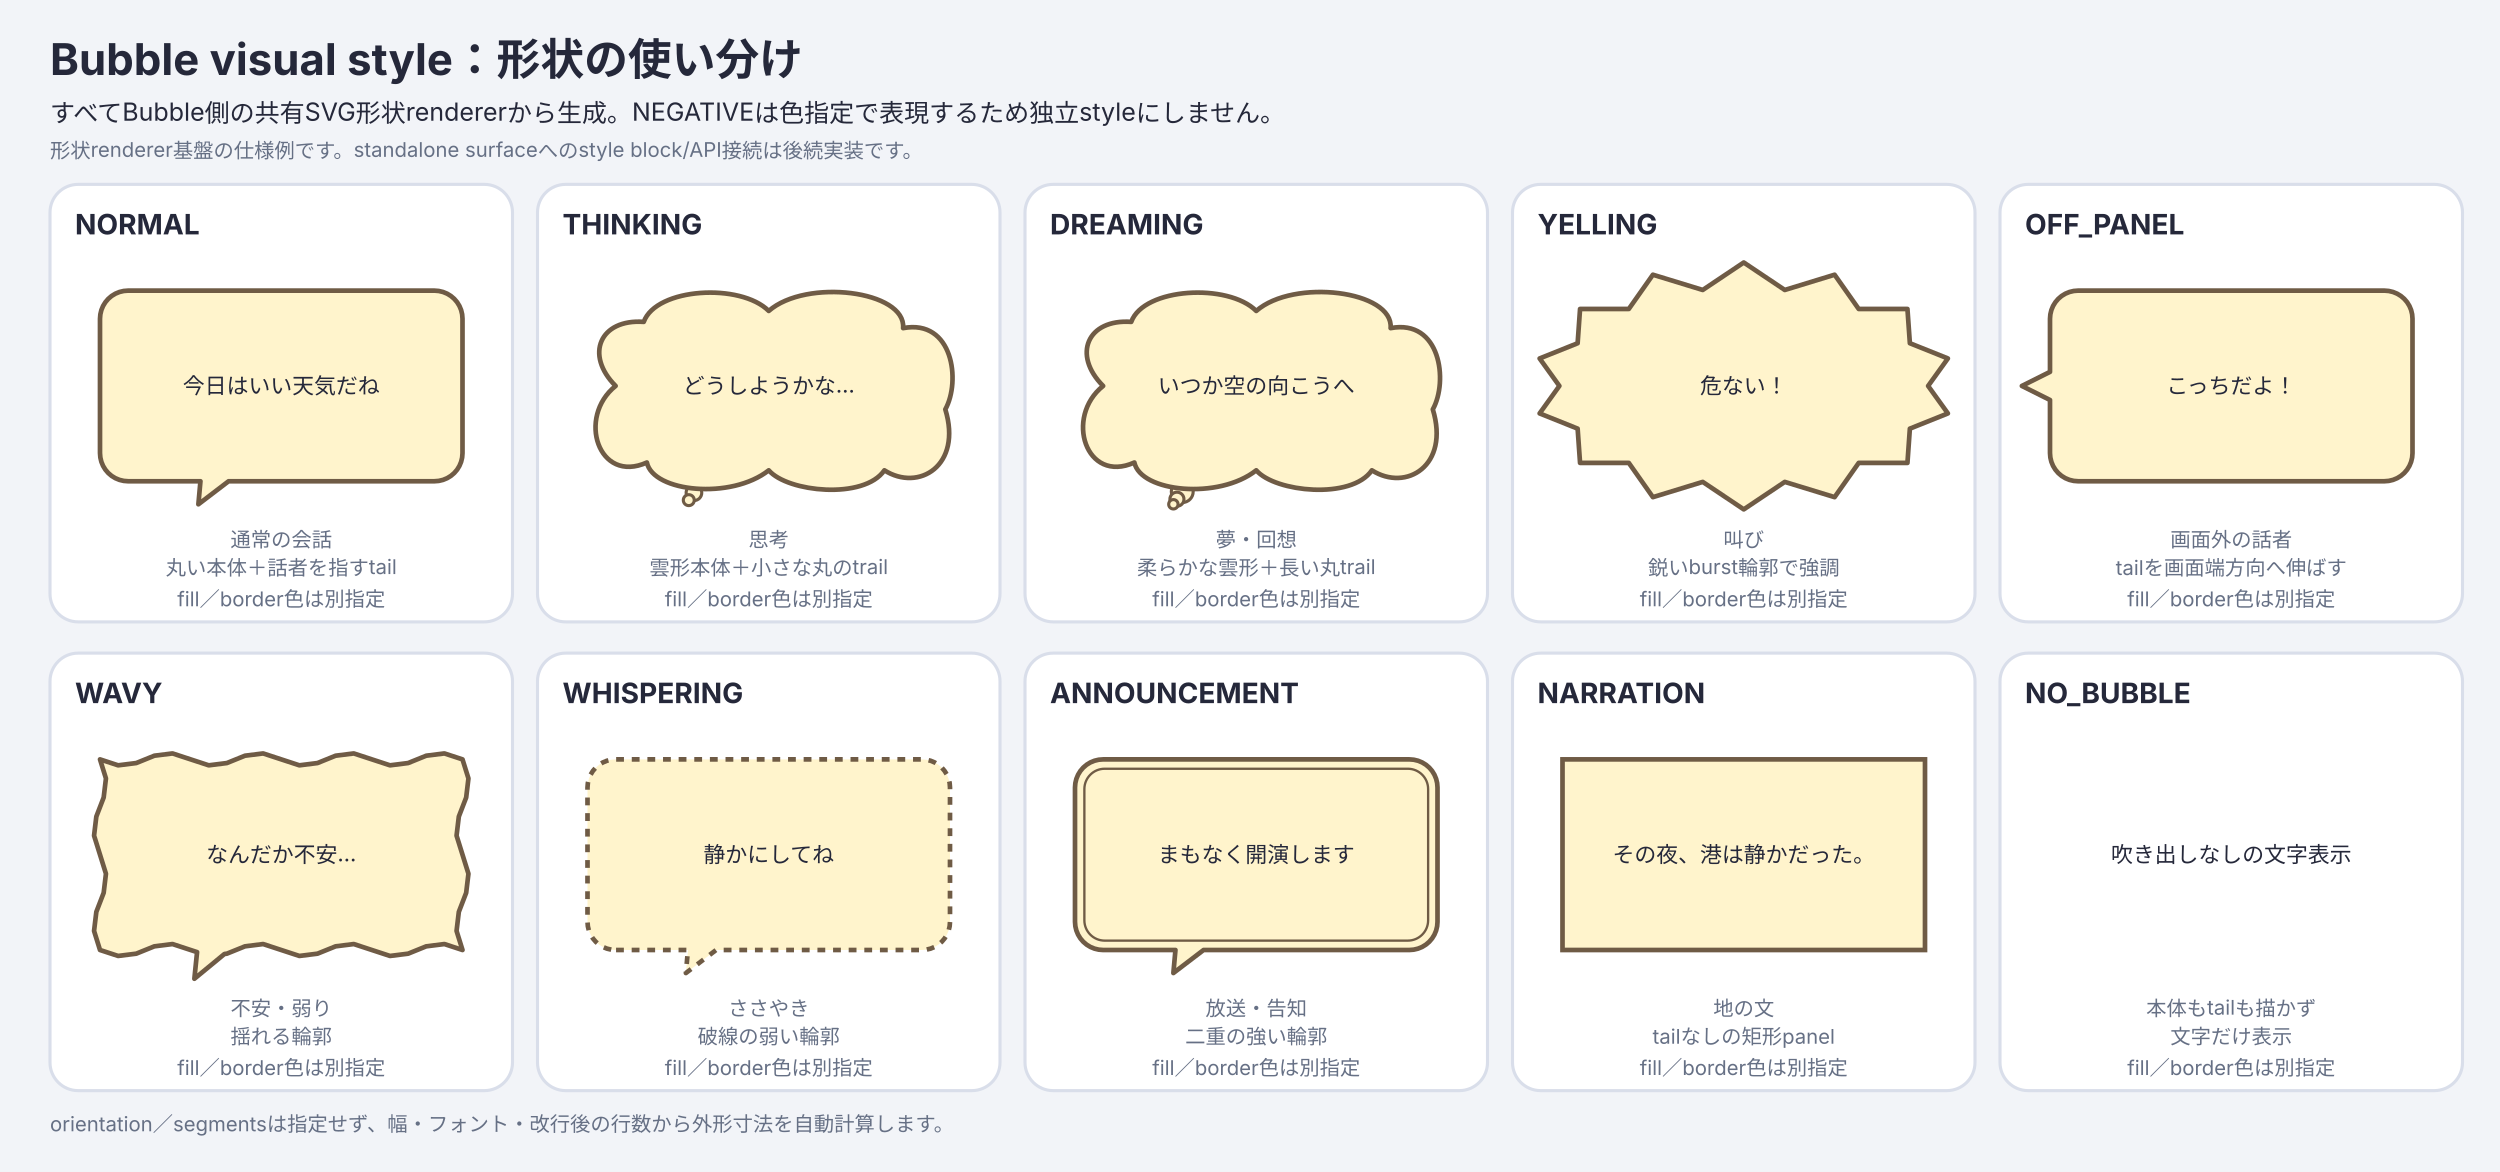
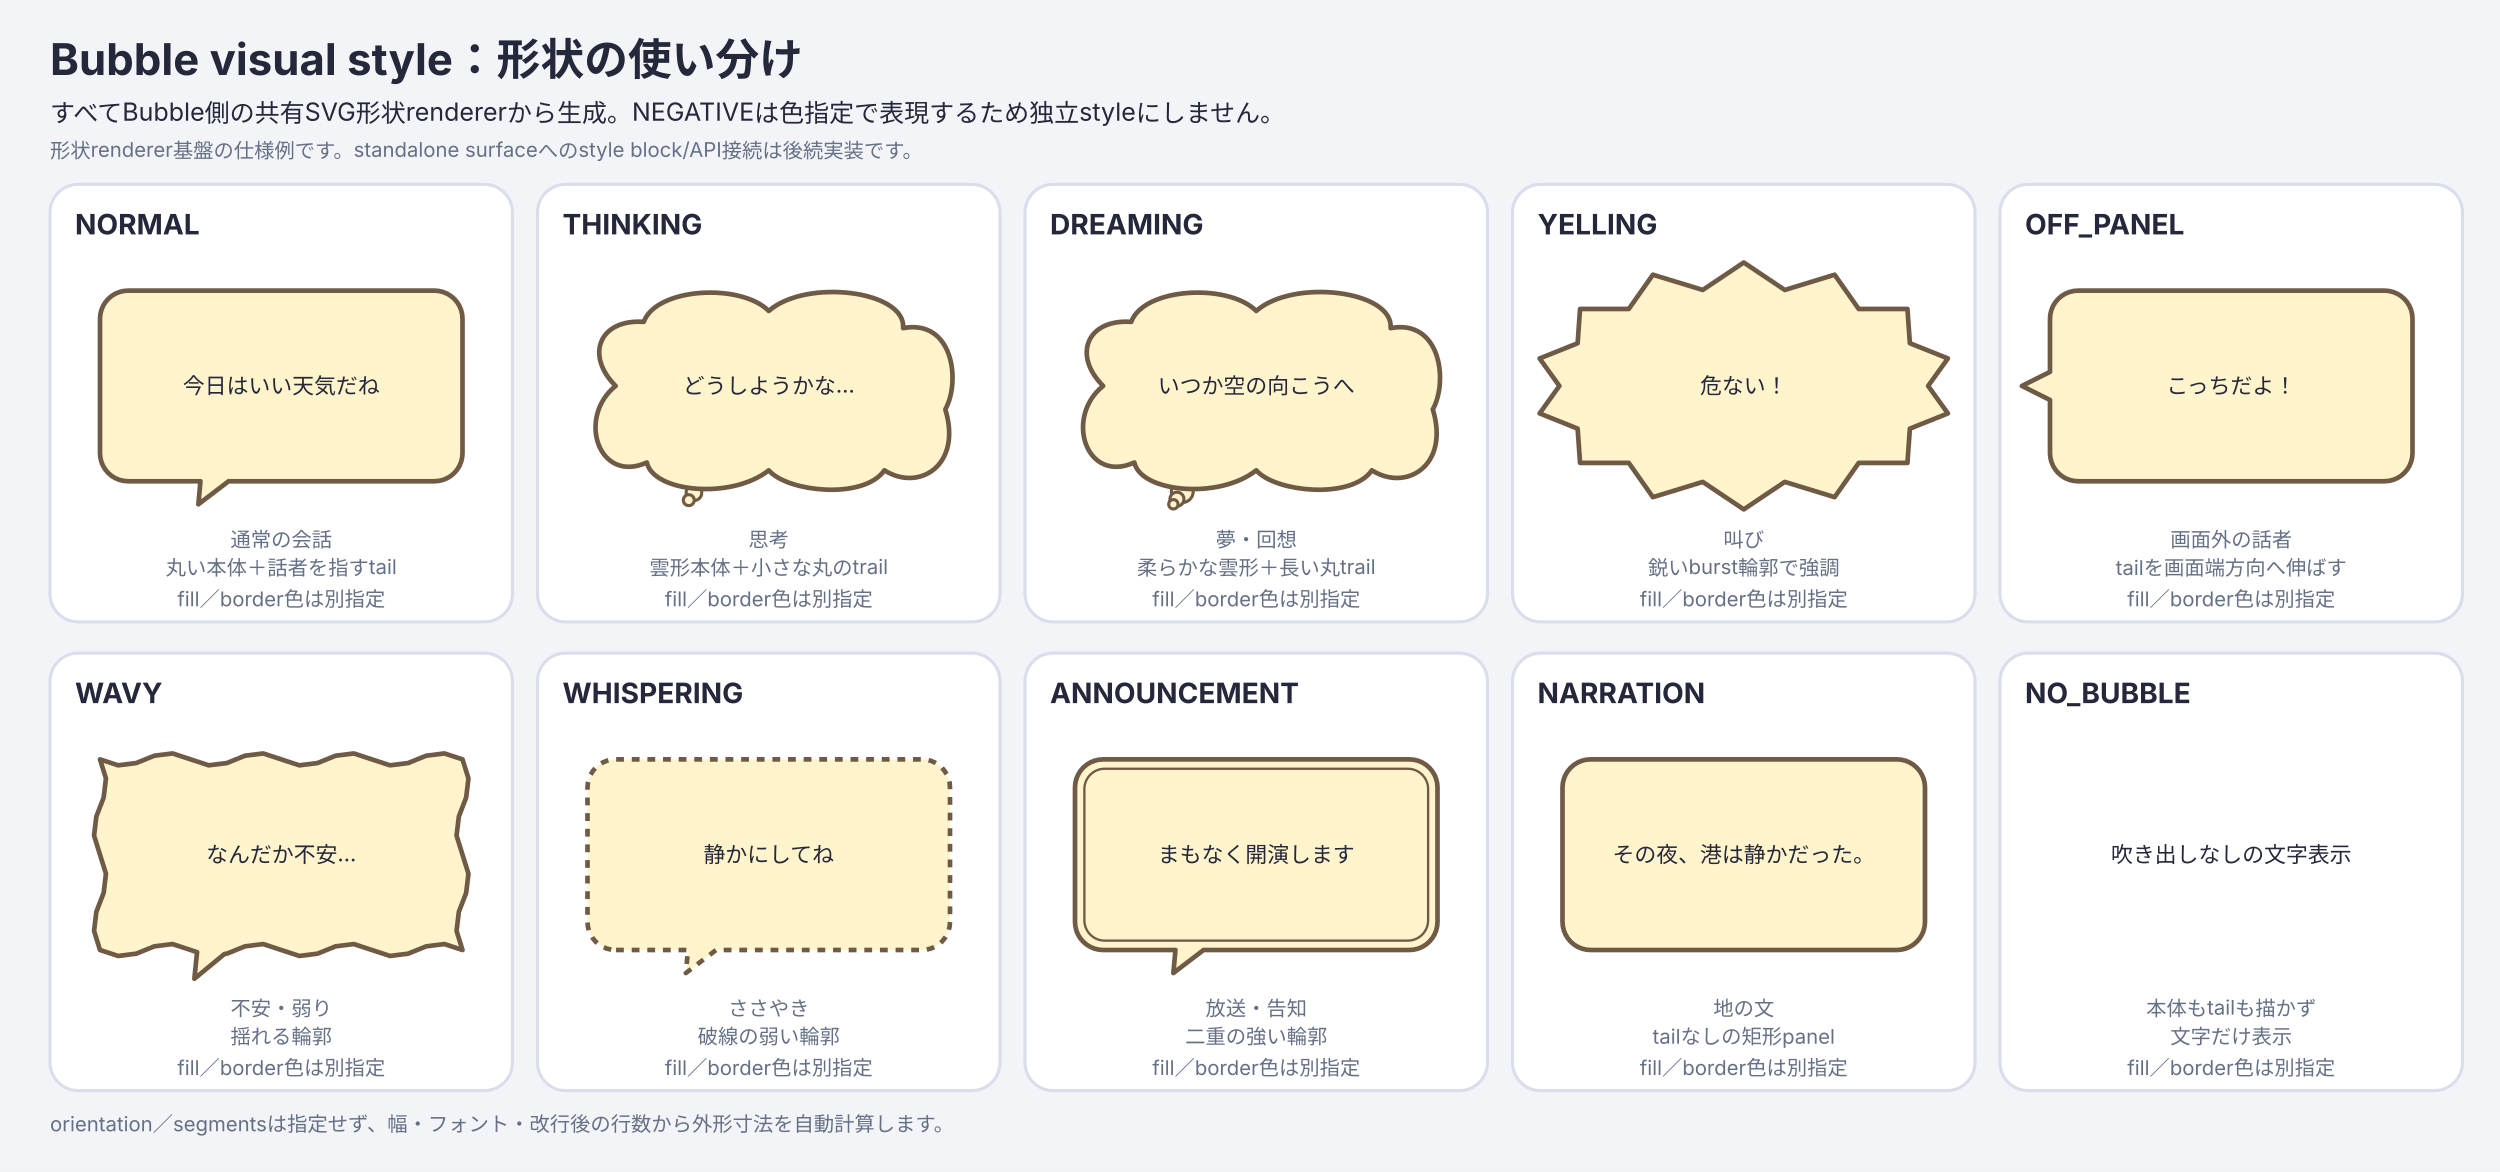
<svg xmlns="http://www.w3.org/2000/svg" width="1600" height="750" viewBox="0 0 1600 750" role="img" aria-labelledby="title description">
  <style>
    text { font-family: -apple-system, BlinkMacSystemFont, "Hiragino Sans", "Noto Sans JP", sans-serif; }
    .heading { fill: #25283a; font-size: 28px; font-weight: 700; }
    .subheading { fill: #25283a; font-size: 20px; font-weight: 700; }
    .body { fill: #25283a; font-size: 16px; }
    .small { fill: #667085; font-size: 13px; }
    .block-text { fill: #ffffff; font-size: 13px; font-weight: 600; }
    .input-text { fill: #25283a; font-size: 13px; font-weight: 500; }
  </style>
  <rect width="1600" height="750" fill="#f2f4f8" />
  <text x="32" y="48" class="heading">Bubble visual style：形状の使い分け</text>
  <text x="32" y="78" class="body">すべてBubble側の共有SVG形状rendererから生成。NEGATIVEは色指定で表現するため独立styleにしません。</text>
  <text x="32" y="101" class="small">形状renderer基盤の仕様例です。standalone surfaceへのstyle block/API接続は後続実装です。</text>
  <g data-style-gallery-card="NORMAL">
    <rect x="32" y="118" width="296" height="280" rx="18" fill="#ffffff" stroke="#d9deea" stroke-width="2" />
    <text x="48" y="150" style="fill:#25283a;font-size:18px;font-weight:700">NORMAL</text>
    <svg x="40" y="162" width="280" height="170" viewBox="0 0 280 170" data-bubble-renderer="canonical" data-bubble-style="NORMAL" overflow="visible">
      <path d="M 39.184 145.778 L 36.438 145.119 L 33.828 144.038 L 31.42 142.562 L 29.272 140.728 L 27.438 138.58 L 25.962 136.172 L 24.881 133.562 L 24.222 130.816 L 24 128 L 24 42 L 24.222 39.184 L 24.881 36.438 L 25.962 33.828 L 27.438 31.42 L 29.272 29.272 L 31.42 27.438 L 33.828 25.962 L 36.438 24.881 L 39.184 24.222 L 42 24 L 238 24 L 240.816 24.222 L 243.562 24.881 L 246.172 25.962 L 248.58 27.438 L 250.728 29.272 L 252.562 31.42 L 254.038 33.828 L 255.119 36.438 L 255.778 39.184 L 256 42 L 256 128 L 255.778 130.816 L 255.119 133.562 L 254.038 136.172 L 252.562 138.58 L 250.728 140.728 L 248.58 142.562 L 246.172 144.038 L 243.562 145.119 L 240.816 145.778 L 238 146 L 106.287 146 L 86.963 160.745 L 88.287 146 L 42 146 Z" fill="#fff4cc" stroke="#6f5b45" stroke-width="3" stroke-linejoin="round" data-boolean-operation="union" data-tail-base-on-border="true" />
      <text x="140" y="89.9" text-anchor="middle" fill="#25283a" font-family="Noto Sans JP, sans-serif" font-size="14">今日はいい天気だね</text>
    </svg>
    <text x="180" y="350" text-anchor="middle" class="small">通常の会話</text>
    <text x="180" y="368" text-anchor="middle" class="small">丸い本体＋話者を指すtail</text>
    <text x="180" y="388" text-anchor="middle" class="small">fill／border色は別指定</text>
  </g>
  <g data-style-gallery-card="THINKING">
    <rect x="344" y="118" width="296" height="280" rx="18" fill="#ffffff" stroke="#d9deea" stroke-width="2" />
    <text x="360" y="150" style="fill:#25283a;font-size:18px;font-weight:700">THINKING</text>
    <svg x="352" y="162" width="280" height="170" viewBox="0 0 280 170" data-bubble-renderer="canonical" data-bubble-style="THINKING" overflow="visible">
      <circle cx="92.125" cy="153.372" r="5" fill="#fff4cc" stroke="#6f5b45" stroke-width="2" />
      <circle cx="88.821" cy="158.091" r="3.5" fill="#fff4cc" stroke="#6f5b45" stroke-width="2" />
-       <path d="M 42 85     C 22 65, 32 42, 60 44     C 68 22, 122 19, 140 37     C 164 16, 228 24, 226 48     C 258 42, 263 82, 253 100     C 264 136, 236 153, 214 139     C 201 158, 152 153, 140 139     C 116 158, 66 153, 62 134     C 31 148, 17 105, 42 85 Z" fill="#fff4cc" stroke="#6f5b45" stroke-width="3" stroke-linejoin="round" />
+       <g transform="translate(0 0) scale(1)">
+         <path d="M 42 85     C 22 65, 32 42, 60 44     C 68 22, 122 19, 140 37     C 164 16, 228 24, 226 48     C 258 42, 263 82, 253 100     C 264 136, 236 153, 214 139     C 201 158, 152 153, 140 139     C 116 158, 66 153, 62 134     C 31 148, 17 105, 42 85 Z" fill="#fff4cc" stroke="#6f5b45" stroke-width="3" stroke-linejoin="round" />
+       </g>
      <text x="140" y="89.9" text-anchor="middle" fill="#25283a" font-family="Noto Sans JP, sans-serif" font-size="14">どうしようかな…</text>
    </svg>
    <text x="492" y="350" text-anchor="middle" class="small">思考</text>
    <text x="492" y="368" text-anchor="middle" class="small">雲形本体＋小さな丸のtrail</text>
    <text x="492" y="388" text-anchor="middle" class="small">fill／border色は別指定</text>
  </g>
  <g data-style-gallery-card="DREAMING">
    <rect x="656" y="118" width="296" height="280" rx="18" fill="#ffffff" stroke="#d9deea" stroke-width="2" />
    <text x="672" y="150" style="fill:#25283a;font-size:18px;font-weight:700">DREAMING</text>
    <svg x="664" y="162" width="280" height="170" viewBox="0 0 280 170" data-bubble-renderer="canonical" data-bubble-style="DREAMING" overflow="visible">
      <circle cx="92.641" cy="152.635" r="7" fill="#fff4cc" stroke="#6f5b45" stroke-width="2" />
      <circle cx="89.234" cy="157.501" r="4.5" fill="#fff4cc" stroke="#6f5b45" stroke-width="2" />
      <circle cx="86.963" cy="160.745" r="3" fill="#fff4cc" stroke="#6f5b45" stroke-width="2" />
-       <path d="M 42 85     C 22 65, 32 42, 60 44     C 68 22, 122 19, 140 37     C 164 16, 228 24, 226 48     C 258 42, 263 82, 253 100     C 264 136, 236 153, 214 139     C 201 158, 152 153, 140 139     C 116 158, 66 153, 62 134     C 31 148, 17 105, 42 85 Z" fill="#fff4cc" stroke="#6f5b45" stroke-width="3" stroke-linejoin="round" />
+       <g transform="translate(0 0) scale(1)">
+         <path d="M 42 85     C 22 65, 32 42, 60 44     C 68 22, 122 19, 140 37     C 164 16, 228 24, 226 48     C 258 42, 263 82, 253 100     C 264 136, 236 153, 214 139     C 201 158, 152 153, 140 139     C 116 158, 66 153, 62 134     C 31 148, 17 105, 42 85 Z" fill="#fff4cc" stroke="#6f5b45" stroke-width="3" stroke-linejoin="round" />
+       </g>
      <text x="140" y="89.9" text-anchor="middle" fill="#25283a" font-family="Noto Sans JP, sans-serif" font-size="14">いつか空の向こうへ</text>
    </svg>
    <text x="804" y="350" text-anchor="middle" class="small">夢・回想</text>
    <text x="804" y="368" text-anchor="middle" class="small">柔らかな雲形＋長い丸trail</text>
    <text x="804" y="388" text-anchor="middle" class="small">fill／border色は別指定</text>
  </g>
  <g data-style-gallery-card="YELLING">
    <rect x="968" y="118" width="296" height="280" rx="18" fill="#ffffff" stroke="#d9deea" stroke-width="2" />
    <text x="984" y="150" style="fill:#25283a;font-size:18px;font-weight:700">YELLING</text>
    <svg x="976" y="162" width="280" height="170" viewBox="0 0 280 170" data-bubble-renderer="canonical" data-bubble-style="YELLING" overflow="visible">
      <path d="M 166.257 23.579 L 198.14 13.823 L 213.572 35.745 L 244.765 35.744 L 246.314 57.665 L 270.64 67.421 L 258 85 L 270.64 102.579 L 246.314 112.335 L 244.765 134.256 L 213.572 134.255 L 198.14 156.177 L 166.257 146.421 L 140 164 L 113.743 146.421 L 81.86 156.177 L 66.428 134.255 L 35.235 134.256 L 33.686 112.335 L 9.36 102.579 L 22 85 L 9.36 67.421 L 33.686 57.665 L 35.235 35.744 L 66.428 35.745 L 81.86 13.823 L 113.743 23.579 L 140 6 Z" fill="#fff4cc" stroke="#6f5b45" stroke-width="3" stroke-linejoin="round" data-boolean-operation="union" data-tail-base-on-border="true" />
      <text x="140" y="89.9" text-anchor="middle" fill="#25283a" font-family="Noto Sans JP, sans-serif" font-size="14">危ない！</text>
    </svg>
    <text x="1116" y="350" text-anchor="middle" class="small">叫び</text>
    <text x="1116" y="368" text-anchor="middle" class="small">鋭いburst輪郭で強調</text>
    <text x="1116" y="388" text-anchor="middle" class="small">fill／border色は別指定</text>
  </g>
  <g data-style-gallery-card="OFF_PANEL">
    <rect x="1280" y="118" width="296" height="280" rx="18" fill="#ffffff" stroke="#d9deea" stroke-width="2" />
    <text x="1296" y="150" style="fill:#25283a;font-size:18px;font-weight:700">OFF_PANEL</text>
    <svg x="1288" y="162" width="280" height="170" viewBox="0 0 280 170" data-bubble-renderer="canonical" data-bubble-style="OFF_PANEL" overflow="visible">
      <path d="M 24 76 L 24 42 L 24.222 39.184 L 24.881 36.438 L 25.962 33.828 L 27.438 31.42 L 29.272 29.272 L 31.42 27.438 L 33.828 25.962 L 36.438 24.881 L 39.184 24.222 L 42 24 L 238 24 L 240.816 24.222 L 243.562 24.881 L 246.172 25.962 L 248.58 27.438 L 250.728 29.272 L 252.562 31.42 L 254.038 33.828 L 255.119 36.438 L 255.778 39.184 L 256 42 L 256 128 L 255.778 130.816 L 255.119 133.562 L 254.038 136.172 L 252.562 138.58 L 250.728 140.728 L 248.58 142.562 L 246.172 144.038 L 243.562 145.119 L 240.816 145.778 L 238 146 L 42 146 L 39.184 145.778 L 36.438 145.119 L 33.828 144.038 L 31.42 142.562 L 29.272 140.728 L 27.438 138.58 L 25.962 136.172 L 24.881 133.562 L 24.222 130.816 L 24 128 L 24 94 L 6 85 Z" fill="#fff4cc" stroke="#6f5b45" stroke-width="3" stroke-linejoin="round" data-boolean-operation="union" data-tail-base-on-border="true" />
      <text x="140" y="89.9" text-anchor="middle" fill="#25283a" font-family="Noto Sans JP, sans-serif" font-size="14">こっちだよ！</text>
    </svg>
    <text x="1428" y="350" text-anchor="middle" class="small">画面外の話者</text>
    <text x="1428" y="368" text-anchor="middle" class="small">tailを画面端方向へ伸ばす</text>
    <text x="1428" y="388" text-anchor="middle" class="small">fill／border色は別指定</text>
  </g>
  <g data-style-gallery-card="WAVY">
    <rect x="32" y="418" width="296" height="280" rx="18" fill="#ffffff" stroke="#d9deea" stroke-width="2" />
    <text x="48" y="450" style="fill:#25283a;font-size:18px;font-weight:700">WAVY</text>
    <svg x="40" y="462" width="280" height="170" viewBox="0 0 280 170" data-bubble-renderer="canonical" data-bubble-style="WAVY" overflow="visible">
      <path d="M 256 24 L 259.804 36.2 L 258.351 48.4 L 253.649 60.6 L 252.196 72.8 L 259.804 97.2 L 258.351 109.4 L 253.649 121.6 L 252.196 133.8 L 256 146 L 244.4 142.196 L 232.8 143.649 L 221.2 148.351 L 209.6 149.804 L 186.4 142.196 L 174.8 143.649 L 163.2 148.351 L 151.6 149.804 L 128.4 142.196 L 116.8 143.649 L 105.2 148.351 L 103.652 148.545 L 103.652 148.545 L 84.398 164.408 L 86.123 147.352 L 70.4 142.196 L 58.8 143.649 L 47.2 148.351 L 35.6 149.804 L 24 146 L 20.196 133.8 L 21.649 121.6 L 26.351 109.4 L 27.804 97.2 L 20.196 72.8 L 21.649 60.6 L 26.351 48.4 L 27.804 36.2 L 24 24 L 35.6 27.804 L 47.2 26.351 L 58.8 21.649 L 70.4 20.196 L 93.6 27.804 L 105.2 26.351 L 116.8 21.649 L 128.4 20.196 L 151.6 27.804 L 163.2 26.351 L 174.8 21.649 L 186.4 20.196 L 209.6 27.804 L 221.2 26.351 L 232.8 21.649 L 244.4 20.196 Z" fill="#fff4cc" stroke="#6f5b45" stroke-width="3" stroke-linejoin="round" data-boolean-operation="union" data-tail-base-on-border="true" />
      <text x="140" y="89.9" text-anchor="middle" fill="#25283a" font-family="Noto Sans JP, sans-serif" font-size="14">なんだか不安…</text>
    </svg>
    <text x="180" y="650" text-anchor="middle" class="small">不安・弱り</text>
    <text x="180" y="668" text-anchor="middle" class="small">揺れる輪郭</text>
    <text x="180" y="688" text-anchor="middle" class="small">fill／border色は別指定</text>
  </g>
  <g data-style-gallery-card="WHISPERING">
    <rect x="344" y="418" width="296" height="280" rx="18" fill="#ffffff" stroke="#d9deea" stroke-width="2" />
    <text x="360" y="450" style="fill:#25283a;font-size:18px;font-weight:700">WHISPERING</text>
    <svg x="352" y="462" width="280" height="170" viewBox="0 0 280 170" data-bubble-renderer="canonical" data-bubble-style="WHISPERING" overflow="visible">
      <path d="M 39.184 145.778 L 36.438 145.119 L 33.828 144.038 L 31.42 142.562 L 29.272 140.728 L 27.438 138.58 L 25.962 136.172 L 24.881 133.562 L 24.222 130.816 L 24 128 L 24 42 L 24.222 39.184 L 24.881 36.438 L 25.962 33.828 L 27.438 31.42 L 29.272 29.272 L 31.42 27.438 L 33.828 25.962 L 36.438 24.881 L 39.184 24.222 L 42 24 L 238 24 L 240.816 24.222 L 243.562 24.881 L 246.172 25.962 L 248.58 27.438 L 250.728 29.272 L 252.562 31.42 L 254.038 33.828 L 255.119 36.438 L 255.778 39.184 L 256 42 L 256 128 L 255.778 130.816 L 255.119 133.562 L 254.038 136.172 L 252.562 138.58 L 250.728 140.728 L 248.58 142.562 L 246.172 144.038 L 243.562 145.119 L 240.816 145.778 L 238 146 L 106.287 146 L 86.963 160.745 L 88.287 146 L 42 146 Z" fill="#fff4cc" stroke="#6f5b45" stroke-width="3" stroke-linejoin="round" data-boolean-operation="union" data-tail-base-on-border="true" stroke-dasharray="5 5" />
      <text x="140" y="89.9" text-anchor="middle" fill="#25283a" font-family="Noto Sans JP, sans-serif" font-size="14">静かにしてね</text>
    </svg>
    <text x="492" y="650" text-anchor="middle" class="small">ささやき</text>
    <text x="492" y="668" text-anchor="middle" class="small">破線の弱い輪郭</text>
    <text x="492" y="688" text-anchor="middle" class="small">fill／border色は別指定</text>
  </g>
  <g data-style-gallery-card="ANNOUNCEMENT">
    <rect x="656" y="418" width="296" height="280" rx="18" fill="#ffffff" stroke="#d9deea" stroke-width="2" />
    <text x="672" y="450" style="fill:#25283a;font-size:18px;font-weight:700">ANNOUNCEMENT</text>
    <svg x="664" y="462" width="280" height="170" viewBox="0 0 280 170" data-bubble-renderer="canonical" data-bubble-style="ANNOUNCEMENT" overflow="visible">
      <path d="M 39.184 145.778 L 36.438 145.119 L 33.828 144.038 L 31.42 142.562 L 29.272 140.728 L 27.438 138.58 L 25.962 136.172 L 24.881 133.562 L 24.222 130.816 L 24 128 L 24 42 L 24.222 39.184 L 24.881 36.438 L 25.962 33.828 L 27.438 31.42 L 29.272 29.272 L 31.42 27.438 L 33.828 25.962 L 36.438 24.881 L 39.184 24.222 L 42 24 L 238 24 L 240.816 24.222 L 243.562 24.881 L 246.172 25.962 L 248.58 27.438 L 250.728 29.272 L 252.562 31.42 L 254.038 33.828 L 255.119 36.438 L 255.778 39.184 L 256 42 L 256 128 L 255.778 130.816 L 255.119 133.562 L 254.038 136.172 L 252.562 138.58 L 250.728 140.728 L 248.58 142.562 L 246.172 144.038 L 243.562 145.119 L 240.816 145.778 L 238 146 L 106.287 146 L 86.963 160.745 L 88.287 146 L 42 146 Z" fill="#fff4cc" stroke="#6f5b45" stroke-width="3" stroke-linejoin="round" data-boolean-operation="union" data-tail-base-on-border="true" />
      <rect x="30" y="30" width="220" height="110" rx="13" fill="none" stroke="#6f5b45" stroke-width="1.5" />
      <text x="140" y="89.9" text-anchor="middle" fill="#25283a" font-family="Noto Sans JP, sans-serif" font-size="14">まもなく開演します</text>
    </svg>
    <text x="804" y="650" text-anchor="middle" class="small">放送・告知</text>
    <text x="804" y="668" text-anchor="middle" class="small">二重の強い輪郭</text>
    <text x="804" y="688" text-anchor="middle" class="small">fill／border色は別指定</text>
  </g>
  <g data-style-gallery-card="NARRATION">
    <rect x="968" y="418" width="296" height="280" rx="18" fill="#ffffff" stroke="#d9deea" stroke-width="2" />
    <text x="984" y="450" style="fill:#25283a;font-size:18px;font-weight:700">NARRATION</text>
    <svg x="976" y="462" width="280" height="170" viewBox="0 0 280 170" data-bubble-renderer="canonical" data-bubble-style="NARRATION" overflow="visible">
-       <rect x="24" y="24" width="232" height="122" fill="#fff4cc" stroke="#6f5b45" stroke-width="3" />
+       <path d="M 238 24 L 240.816 24.222 L 243.562 24.881 L 246.172 25.962 L 248.58 27.438 L 250.728 29.272 L 252.562 31.42 L 254.038 33.828 L 255.119 36.438 L 255.778 39.184 L 256 42 L 256 128 L 255.778 130.816 L 255.119 133.562 L 254.038 136.172 L 252.562 138.58 L 250.728 140.728 L 248.58 142.562 L 246.172 144.038 L 243.562 145.119 L 240.816 145.778 L 238 146 L 42 146 L 39.184 145.778 L 36.438 145.119 L 33.828 144.038 L 31.42 142.562 L 29.272 140.728 L 27.438 138.58 L 25.962 136.172 L 24.881 133.562 L 24.222 130.816 L 24 128 L 24 42 L 24.222 39.184 L 24.881 36.438 L 25.962 33.828 L 27.438 31.42 L 29.272 29.272 L 31.42 27.438 L 33.828 25.962 L 36.438 24.881 L 39.184 24.222 L 42 24 Z" fill="#fff4cc" stroke="#6f5b45" stroke-width="3" stroke-linejoin="round" />
      <text x="140" y="89.9" text-anchor="middle" fill="#25283a" font-family="Noto Sans JP, sans-serif" font-size="14">その夜、港は静かだった。</text>
    </svg>
    <text x="1116" y="650" text-anchor="middle" class="small">地の文</text>
    <text x="1116" y="668" text-anchor="middle" class="small">tailなしの矩形panel</text>
    <text x="1116" y="688" text-anchor="middle" class="small">fill／border色は別指定</text>
  </g>
  <g data-style-gallery-card="NO_BUBBLE">
    <rect x="1280" y="418" width="296" height="280" rx="18" fill="#ffffff" stroke="#d9deea" stroke-width="2" />
    <text x="1296" y="450" style="fill:#25283a;font-size:18px;font-weight:700">NO_BUBBLE</text>
    <svg x="1288" y="462" width="280" height="170" viewBox="0 0 280 170" data-bubble-renderer="canonical" data-bubble-style="NO_BUBBLE" overflow="visible">
      <text x="140" y="89.9" text-anchor="middle" fill="#25283a" font-family="Noto Sans JP, sans-serif" font-size="14">吹き出しなしの文字表示</text>
    </svg>
    <text x="1428" y="650" text-anchor="middle" class="small">本体もtailも描かず</text>
    <text x="1428" y="668" text-anchor="middle" class="small">文字だけ表示</text>
    <text x="1428" y="688" text-anchor="middle" class="small">fill／border色は別指定</text>
  </g>
  <text x="32" y="724" class="small">orientation／segmentsは指定せず、幅・フォント・改行後の行数から外形寸法を自動計算します。</text>
</svg>
